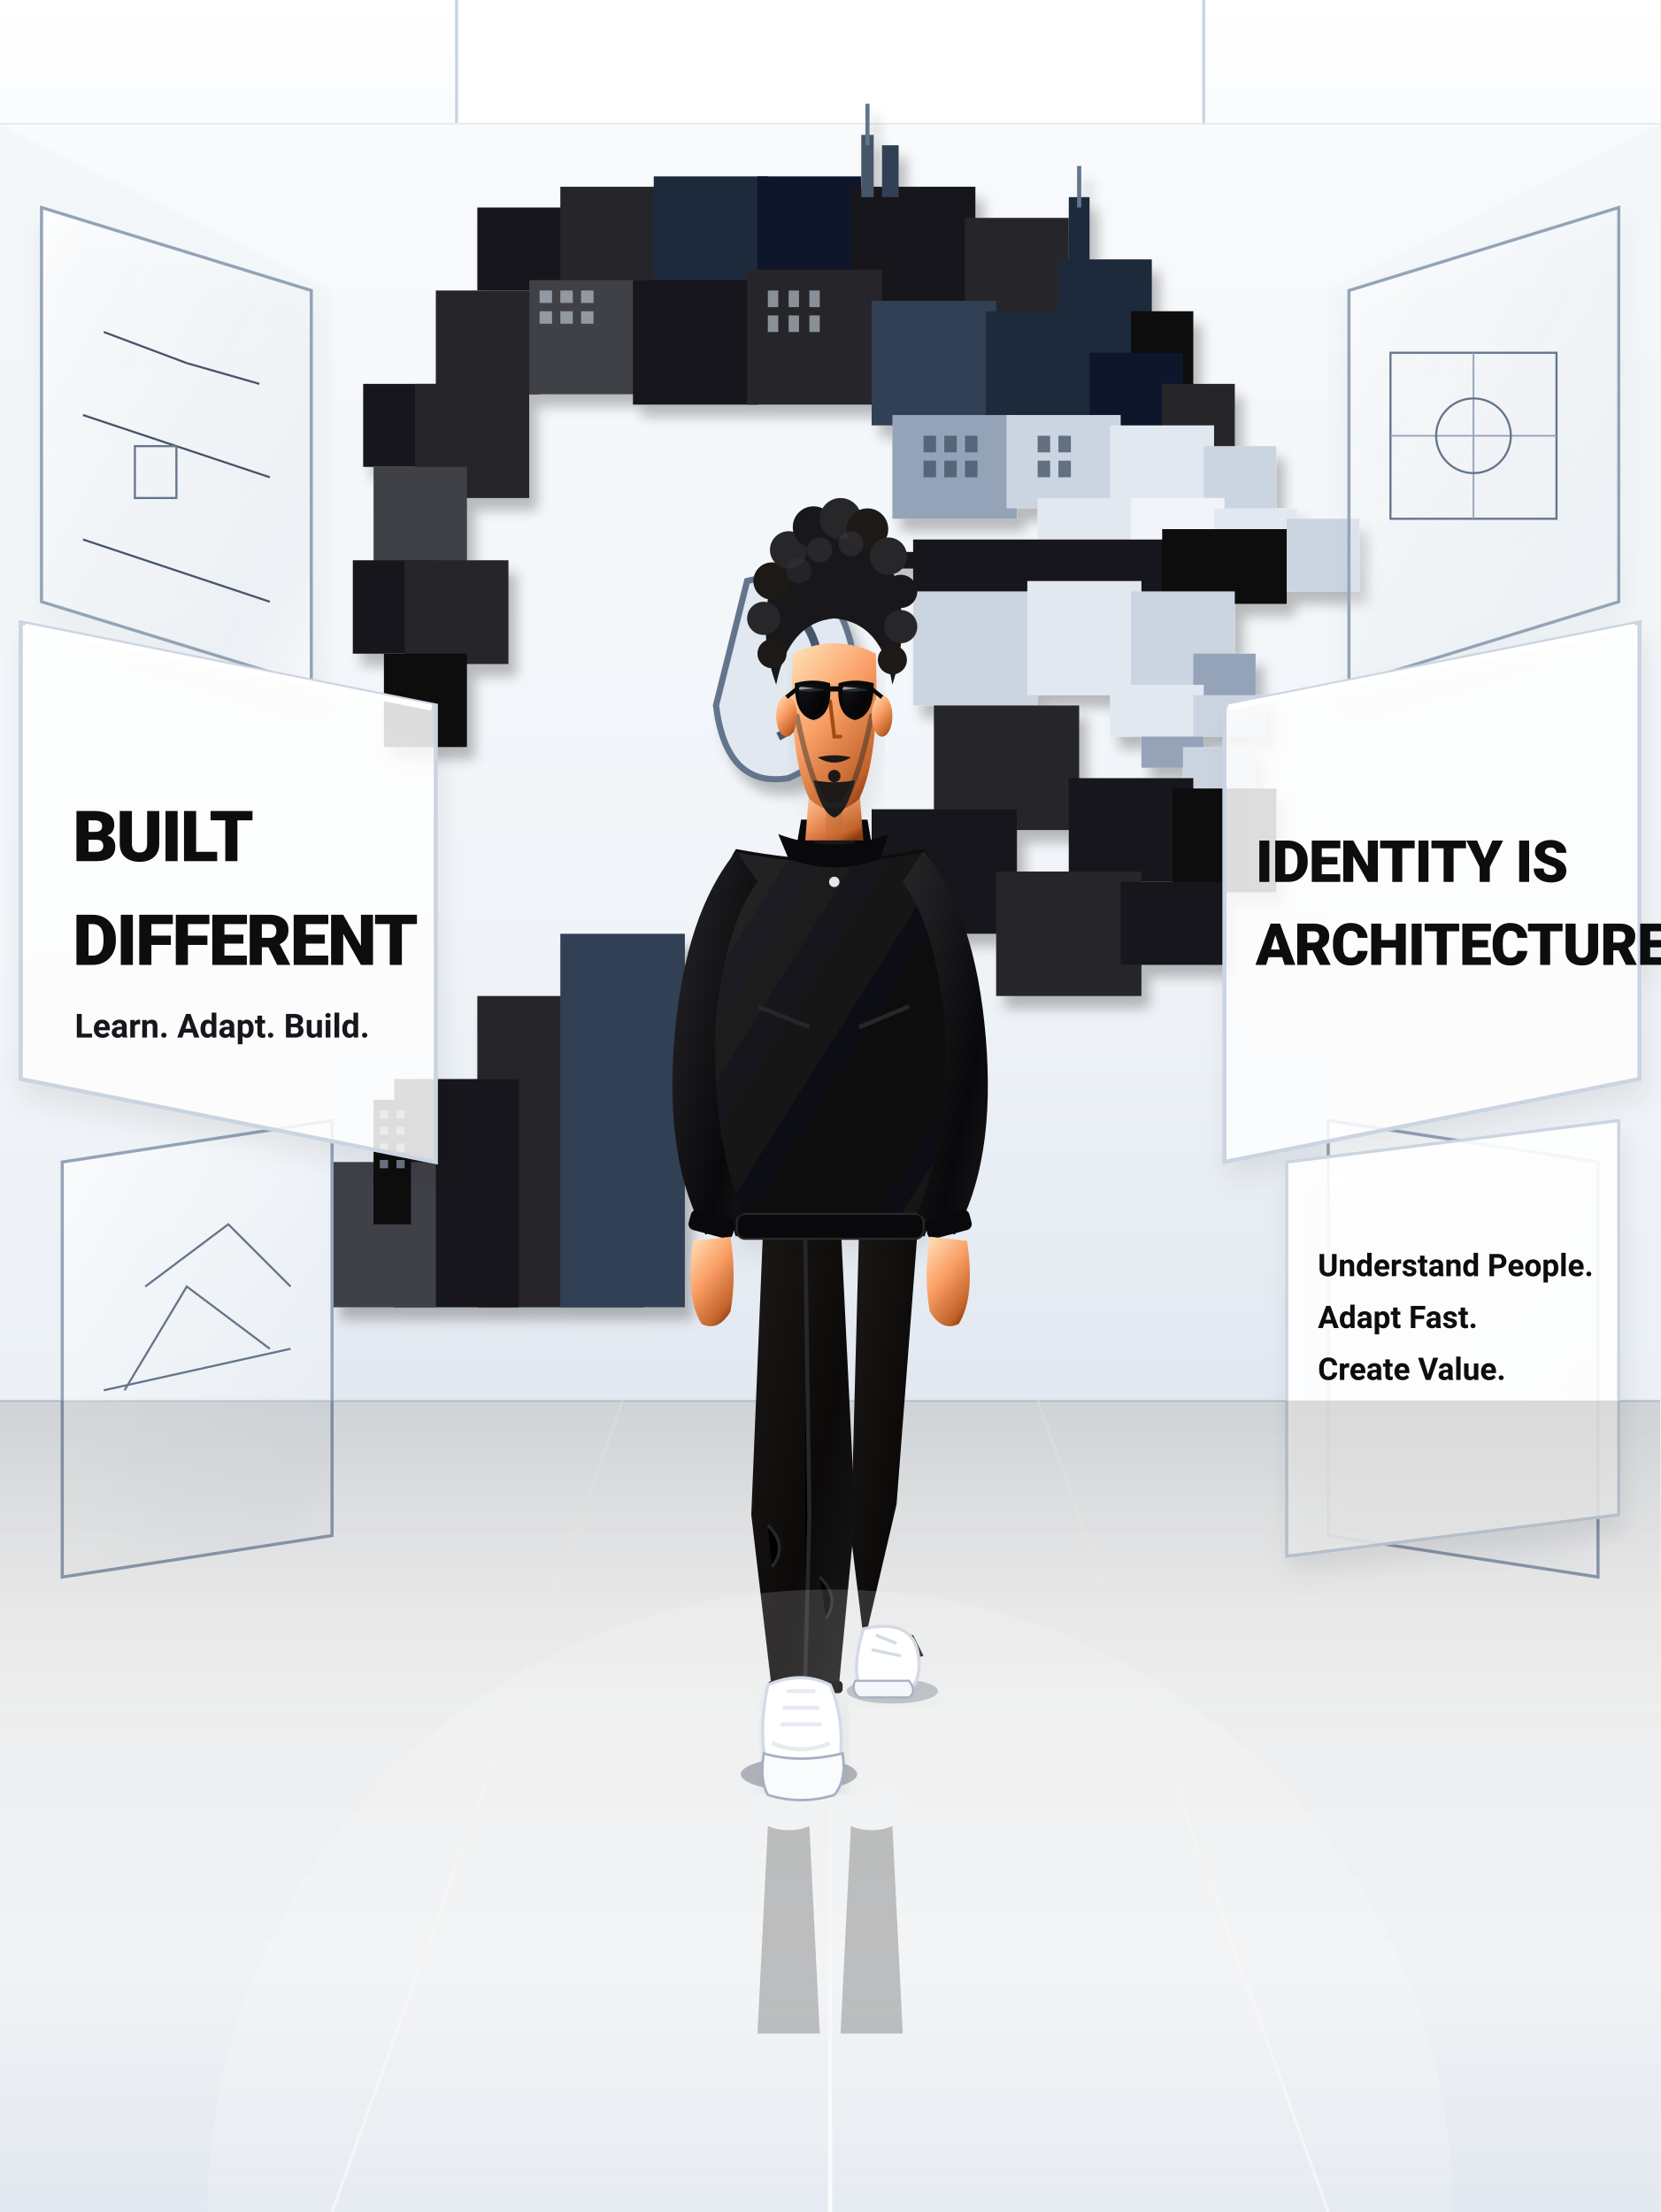
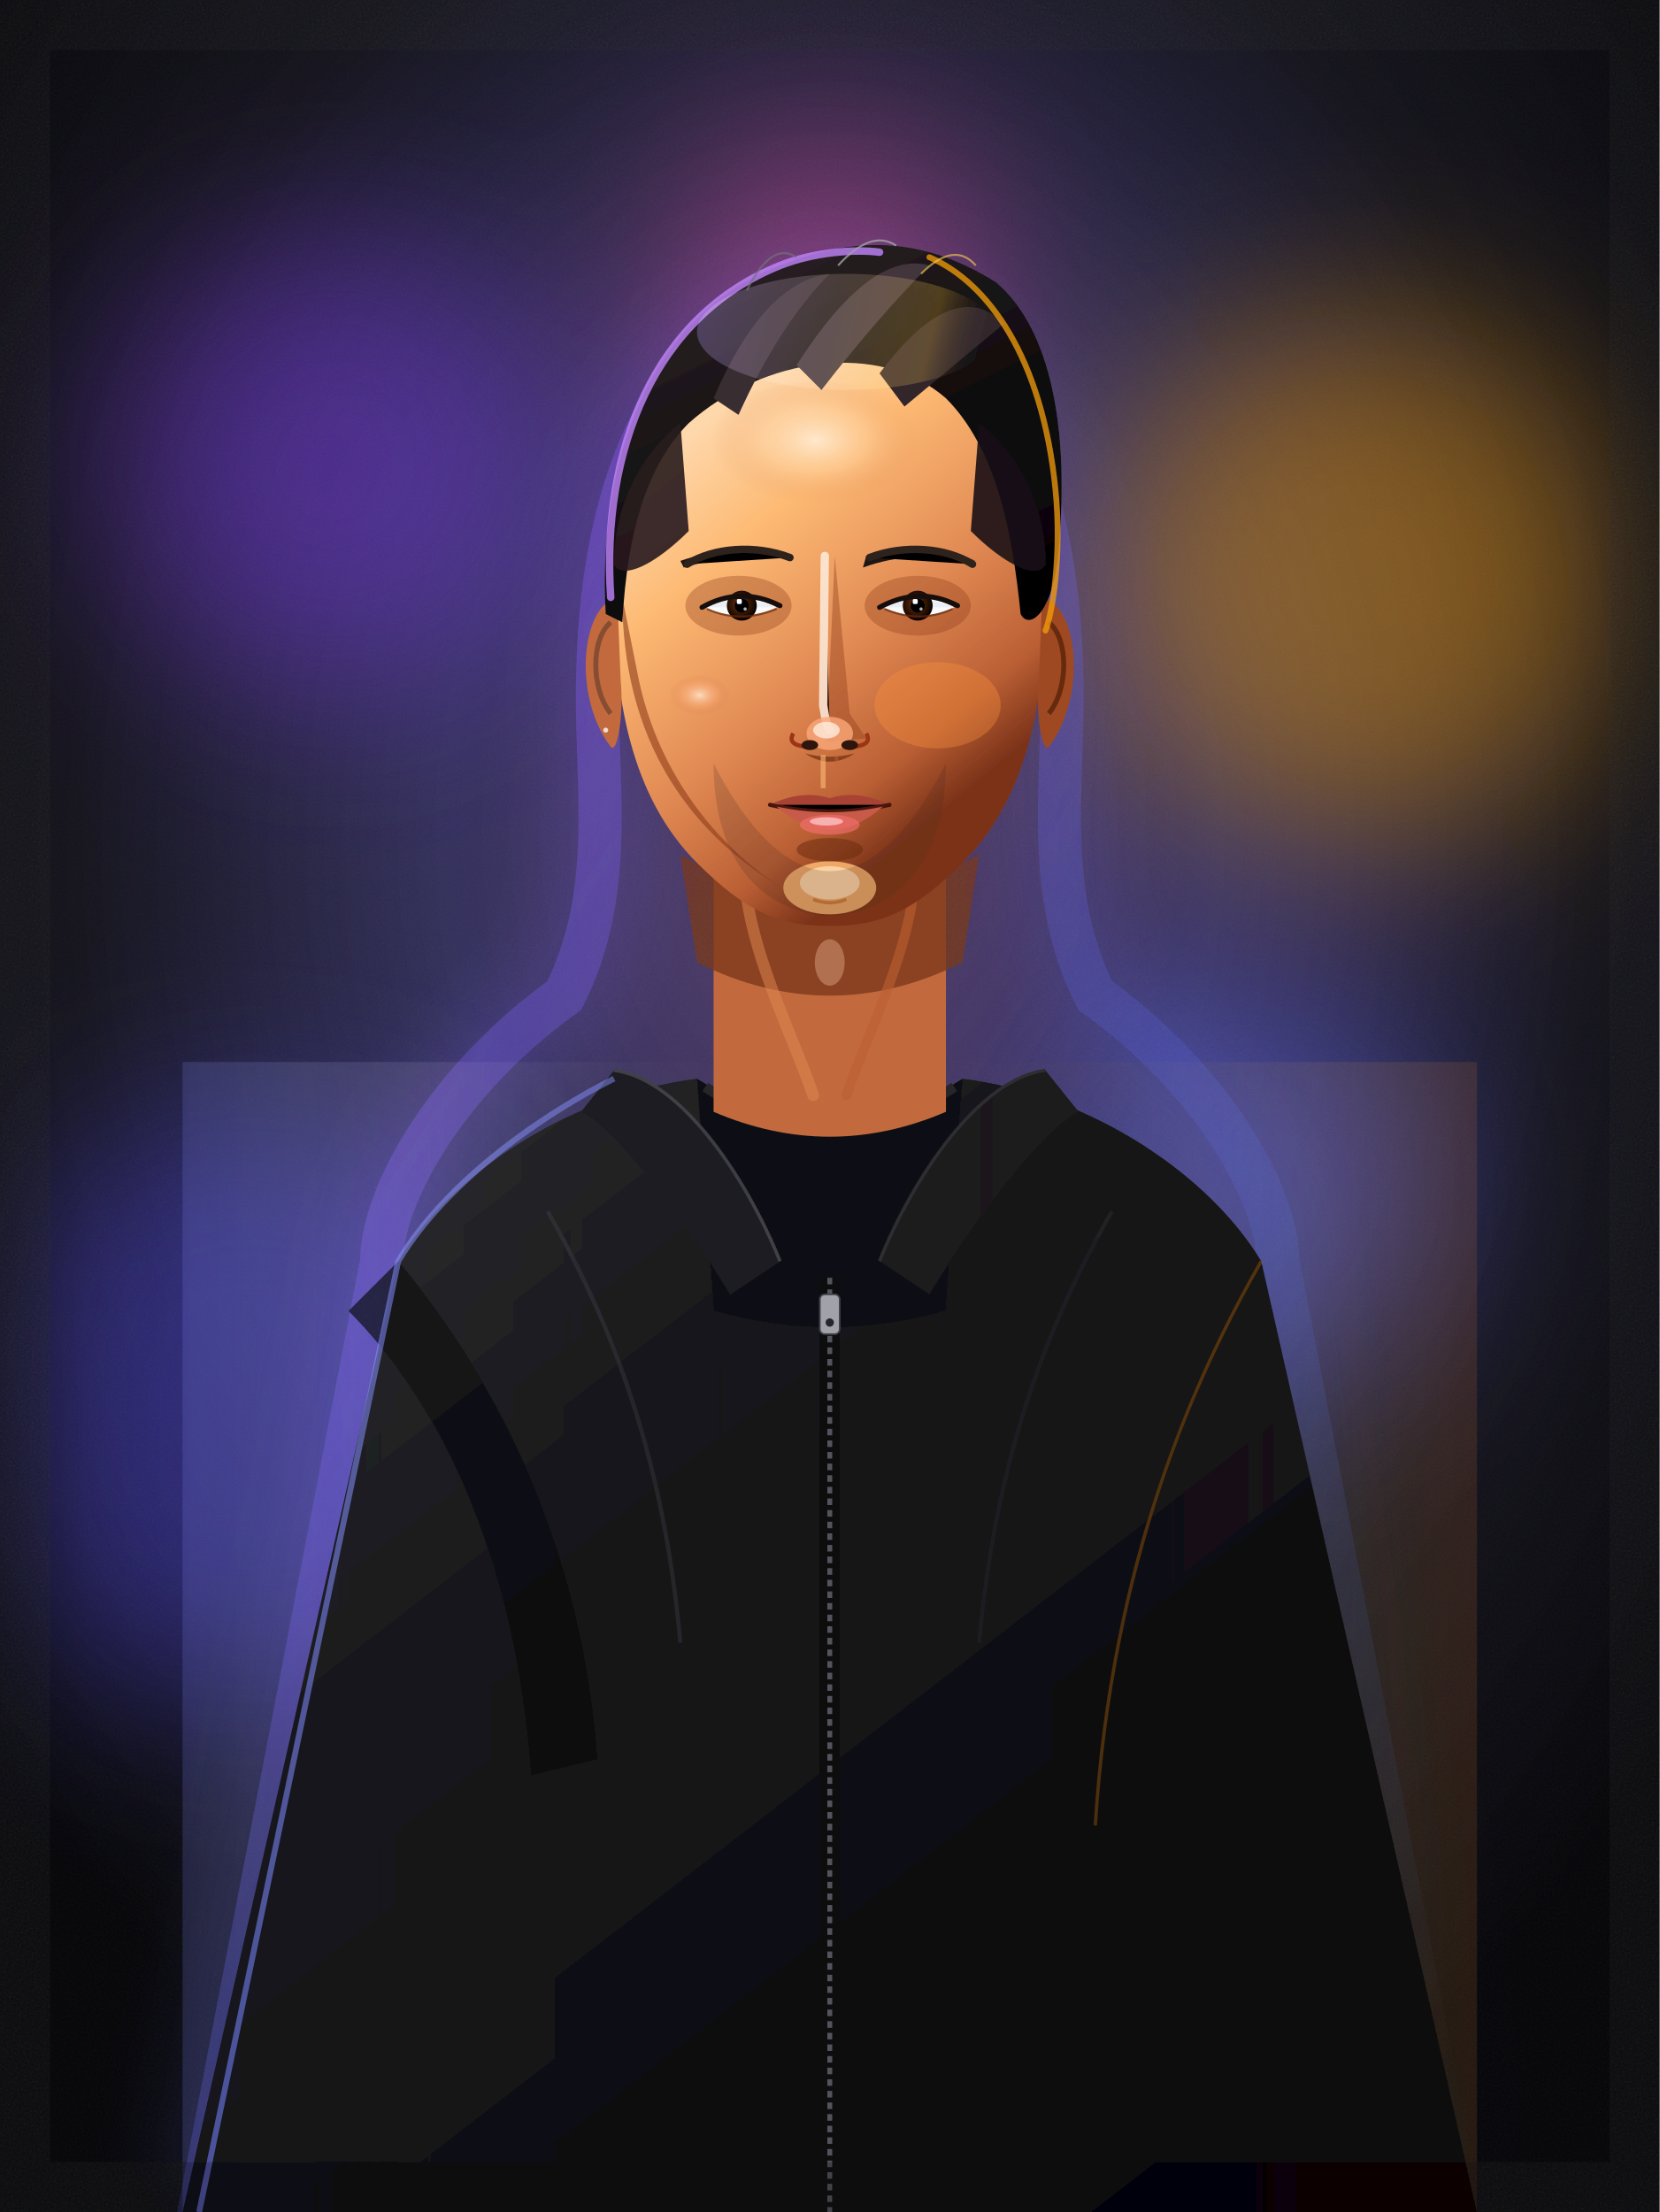
- <svg xmlns="http://www.w3.org/2000/svg" viewBox="0 0 800 1066" width="100%" height="100%">
+ <svg xmlns="http://www.w3.org/2000/svg" viewBox="0 0 1000 1333" width="100%" height="100%">
  <defs>
-     <linearGradient id="wallBg" x1="0%" y1="0%" x2="0%" y2="100%">
-       <stop offset="0%" stop-color="#f8fafc" />
-       <stop offset="60%" stop-color="#f1f5f9" />
-       <stop offset="100%" stop-color="#e2e8f0" />
+     <filter id="photographicGrain" x="0%" y="0%" width="100%" height="100%">
+       <feTurbulence type="fractalNoise" baseFrequency="0.8" numOctaves="3" result="noise" />
+       <feColorMatrix type="matrix" values="1 0 0 0 0  0 1 0 0 0  0 0 1 0 0  0 0 0 0.045 0" result="coloredNoise" />
+       <feComposite in="SourceGraphic" in2="coloredNoise" operator="over" />
+     </filter>
+     <filter id="softGlow" x="-20%" y="-20%" width="140%" height="140%">
+       <feGaussianBlur stdDeviation="25" result="blur" />
+       <feComposite in="SourceGraphic" in2="blur" operator="over" />
+     </filter>
+     <filter id="deepBlur" x="-30%" y="-30%" width="160%" height="160%">
+       <feGaussianBlur stdDeviation="55" />
+     </filter>
+     <radialGradient id="studioKeyAtmosphere" cx="50%" cy="38%" r="65%">
+       <stop offset="0%" stop-color="#3b1d54" stop-opacity="0.85" />
+       <stop offset="35%" stop-color="#1e1b4b" stop-opacity="0.9" />
+       <stop offset="70%" stop-color="#0f0e17" stop-opacity="0.98" />
+       <stop offset="100%" stop-color="#050508" stop-opacity="1" />
+     </radialGradient>
+     <linearGradient id="rimLightLeft" x1="0%" y1="0%" x2="100%" y2="100%">
+       <stop offset="0%" stop-color="#a855f7" stop-opacity="0.8" />
+       <stop offset="50%" stop-color="#6366f1" stop-opacity="0.4" />
+       <stop offset="100%" stop-color="#3b82f6" stop-opacity="0" />
    </linearGradient>
-     <linearGradient id="ceilingLight" x1="0%" y1="0%" x2="0%" y2="100%">
-       <stop offset="0%" stop-color="#ffffff" />
-       <stop offset="50%" stop-color="#f8fafc" />
-       <stop offset="100%" stop-color="#e2e8f0" />
+     <linearGradient id="warmKeyRight" x1="100%" y1="0%" x2="0%" y2="100%">
+       <stop offset="0%" stop-color="#f59e0b" stop-opacity="0.45" />
+       <stop offset="60%" stop-color="#d97706" stop-opacity="0.1" />
+       <stop offset="100%" stop-color="#b45309" stop-opacity="0" />
    </linearGradient>
-     <linearGradient id="glossyFloor" x1="0%" y1="0%" x2="0%" y2="100%">
-       <stop offset="0%" stop-color="#f1f5f9" />
-       <stop offset="25%" stop-color="#ffffff" />
-       <stop offset="70%" stop-color="#f8fafc" />
-       <stop offset="100%" stop-color="#e2e8f0" />
+     <linearGradient id="skinBase" x1="30%" y1="15%" x2="70%" y2="85%">
+       <stop offset="0%" stop-color="#fed7aa" />
+       <stop offset="25%" stop-color="#fdbA74" />
+       <stop offset="60%" stop-color="#e08852" />
+       <stop offset="85%" stop-color="#ba5f34" />
+       <stop offset="100%" stop-color="#7c3319" />
    </linearGradient>
-     <linearGradient id="reflectionFade" x1="0%" y1="0%" x2="0%" y2="100%">
-       <stop offset="0%" stop-color="#000000" stop-opacity="0.35" />
-       <stop offset="40%" stop-color="#000000" stop-opacity="0.15" />
+     <radialGradient id="foreheadHighlight" cx="48%" cy="32%" r="35%">
+       <stop offset="0%" stop-color="#ffedd5" stop-opacity="0.9" />
+       <stop offset="50%" stop-color="#fed7aa" stop-opacity="0.4" />
+       <stop offset="100%" stop-color="#e08852" stop-opacity="0" />
+     </radialGradient>
+     <radialGradient id="cheekHighlightLeft" cx="40%" cy="48%" r="22%">
+       <stop offset="0%" stop-color="#ffedd5" stop-opacity="0.8" />
+       <stop offset="60%" stop-color="#fba879" stop-opacity="0.3" />
+       <stop offset="100%" stop-color="#c26338" stop-opacity="0" />
+     </radialGradient>
+     <radialGradient id="noseBridgeLight" cx="49%" cy="45%" r="18%">
+       <stop offset="0%" stop-color="#fff7ed" stop-opacity="0.95" />
+       <stop offset="40%" stop-color="#fed7aa" stop-opacity="0.5" />
+       <stop offset="100%" stop-color="#ea580c" stop-opacity="0" />
+     </radialGradient>
+     <linearGradient id="jacketMain" x1="15%" y1="10%" x2="85%" y2="90%">
+       <stop offset="0%" stop-color="#262629" />
+       <stop offset="25%" stop-color="#18181b" />
+       <stop offset="70%" stop-color="#0f0f11" />
+       <stop offset="100%" stop-color="#080809" />
+     </linearGradient>
+     <linearGradient id="jacketSheen" x1="0%" y1="0%" x2="100%" y2="0%">
+       <stop offset="0%" stop-color="#818cf8" stop-opacity="0.25" />
+       <stop offset="20%" stop-color="#ffffff" stop-opacity="0.12" />
+       <stop offset="50%" stop-color="#000000" stop-opacity="0" />
+       <stop offset="85%" stop-color="#fbbf24" stop-opacity="0.1" />
+       <stop offset="100%" stop-color="#d97706" stop-opacity="0.2" />
+     </linearGradient>
+     <linearGradient id="hairDark" x1="20%" y1="0%" x2="80%" y2="100%">
+       <stop offset="0%" stop-color="#2e2528" />
+       <stop offset="35%" stop-color="#191416" />
+       <stop offset="70%" stop-color="#0b090a" />
+       <stop offset="100%" stop-color="#050405" />
+     </linearGradient>
+     <linearGradient id="hairHighlight" x1="0%" y1="30%" x2="100%" y2="40%">
+       <stop offset="0%" stop-color="#a78bfa" stop-opacity="0.5" />
+       <stop offset="45%" stop-color="#d4b499" stop-opacity="0.35" />
+       <stop offset="80%" stop-color="#fbbf24" stop-opacity="0.4" />
      <stop offset="100%" stop-color="#000000" stop-opacity="0" />
    </linearGradient>
-     <linearGradient id="glassSheen" x1="0%" y1="0%" x2="100%" y2="100%">
-       <stop offset="0%" stop-color="#ffffff" stop-opacity="0.75" />
-       <stop offset="40%" stop-color="#f8fafc" stop-opacity="0.35" />
-       <stop offset="80%" stop-color="#e2e8f0" stop-opacity="0.25" />
-       <stop offset="100%" stop-color="#ffffff" stop-opacity="0.6" />
-     </linearGradient>
-     <linearGradient id="bomberJacket" x1="0%" y1="0%" x2="100%" y2="100%">
-       <stop offset="0%" stop-color="#27272a" />
-       <stop offset="35%" stop-color="#18181b" />
-       <stop offset="70%" stop-color="#09090b" />
-       <stop offset="100%" stop-color="#18181b" />
-     </linearGradient>
-     <linearGradient id="zipperGleam" x1="0%" y1="0%" x2="0%" y2="100%">
-       <stop offset="0%" stop-color="#e2e8f0" />
-       <stop offset="50%" stop-color="#94a3b8" />
-       <stop offset="100%" stop-color="#64748b" />
-     </linearGradient>
-     <linearGradient id="trousersGrad" x1="0%" y1="0%" x2="100%" y2="100%">
-       <stop offset="0%" stop-color="#1c1917" />
-       <stop offset="60%" stop-color="#0c0a09" />
-       <stop offset="100%" stop-color="#18181b" />
-     </linearGradient>
-     <linearGradient id="skinShade" x1="20%" y1="0%" x2="80%" y2="100%">
-       <stop offset="0%" stop-color="#fed7aa" />
-       <stop offset="40%" stop-color="#fba068" />
-       <stop offset="85%" stop-color="#c2632b" />
-       <stop offset="100%" stop-color="#8c3a10" />
-     </linearGradient>
-     <linearGradient id="glassesTint" x1="0%" y1="0%" x2="100%" y2="100%">
-       <stop offset="0%" stop-color="#18181b" />
-       <stop offset="50%" stop-color="#09090b" />
-       <stop offset="100%" stop-color="#000000" />
-     </linearGradient>
-     <linearGradient id="glassStreak" x1="0%" y1="0%" x2="100%" y2="100%">
-       <stop offset="0%" stop-color="#ffffff" stop-opacity="0.6" />
-       <stop offset="30%" stop-color="#ffffff" stop-opacity="0.1" />
-       <stop offset="70%" stop-color="#38bdf8" stop-opacity="0.2" />
-       <stop offset="100%" stop-color="#ffffff" stop-opacity="0" />
-     </linearGradient>
-     <filter id="subtleShadow" x="-10%" y="-10%" width="120%" height="120%">
-       <feDropShadow dx="2" dy="8" stdDeviation="6" flood-color="#0f172a" flood-opacity="0.08" />
-     </filter>
-     <filter id="blockShadow" x="-20%" y="-20%" width="140%" height="140%">
-       <feDropShadow dx="4" dy="6" stdDeviation="3" flood-color="#000000" flood-opacity="0.25" />
-     </filter>
+     <radialGradient id="irisGrad" cx="45%" cy="45%" r="50%">
+       <stop offset="0%" stop-color="#6b3a1a" />
+       <stop offset="45%" stop-color="#451e08" />
+       <stop offset="85%" stop-color="#230d03" />
+       <stop offset="100%" stop-color="#0f0501" />
+     </radialGradient>
  </defs>
-   <rect x="0" y="0" width="800" height="180" fill="url(#ceilingLight)" />
-   <rect x="220" y="0" width="360" height="60" fill="#ffffff" />
-   <line x1="220" y1="0" x2="220" y2="60" stroke="#cbd5e1" stroke-width="1.5" />
-   <line x1="580" y1="0" x2="580" y2="60" stroke="#cbd5e1" stroke-width="1.5" />
-   <line x1="0" y1="60" x2="800" y2="60" stroke="#e2e8f0" stroke-width="1.5" />
-   <polygon points="0,60 800,60 800,680 0,680" fill="url(#wallBg)" />
-   <polygon points="0,60 160,140 160,680 0,680" fill="#f1f5f9" opacity="0.6" />
-   <polygon points="800,60 640,140 640,680 800,680" fill="#f1f5f9" opacity="0.6" />
-   <rect x="0" y="675" width="800" height="391" fill="url(#glossyFloor)" />
-   <line x1="0" y1="675" x2="800" y2="675" stroke="#cbd5e1" stroke-width="1" />
-   <line x1="400" y1="675" x2="400" y2="1066" stroke="#ffffff" stroke-width="2" opacity="0.8" />
-   <line x1="300" y1="675" x2="160" y2="1066" stroke="#ffffff" stroke-width="1.5" opacity="0.5" />
-   <line x1="500" y1="675" x2="640" y2="1066" stroke="#ffffff" stroke-width="1.5" opacity="0.5" />
-   <g id="architectural-head" filter="url(#blockShadow)">
-     <rect x="230" y="480" width="80" height="150" fill="#27272a" />
-     <rect x="190" y="520" width="60" height="110" fill="#18181b" />
-     <rect x="160" y="560" width="50" height="70" fill="#3f3f46" />
-     <rect x="270" y="450" width="60" height="180" fill="#334155" />
-     <rect x="180" y="530" width="18" height="60" fill="#09090b" />
-     <g fill="#94a3b8" opacity="0.7">
-       <rect x="183" y="535" width="4" height="4" />
-       <rect x="191" y="535" width="4" height="4" />
-       <rect x="183" y="543" width="4" height="4" />
-       <rect x="191" y="543" width="4" height="4" />
-       <rect x="183" y="551" width="4" height="4" />
-       <rect x="191" y="551" width="4" height="4" />
-       <rect x="183" y="559" width="4" height="4" />
-       <rect x="191" y="559" width="4" height="4" />
-     </g>
-     <rect x="230" y="100" width="45" height="40" fill="#18181b" />
-     <rect x="270" y="90" width="50" height="50" fill="#27272a" />
-     <rect x="315" y="85" width="55" height="55" fill="#1e293b" />
-     <rect x="365" y="85" width="50" height="50" fill="#0f172a" />
-     <rect x="410" y="90" width="60" height="60" fill="#18181b" />
-     <rect x="465" y="105" width="50" height="50" fill="#27272a" />
-     <rect x="510" y="125" width="45" height="50" fill="#1e293b" />
-     <rect x="545" y="150" width="30" height="40" fill="#09090b" />
-     <rect x="415" y="65" width="6" height="30" fill="#475569" />
-     <rect x="425" y="70" width="8" height="25" fill="#334155" />
-     <rect x="515" y="95" width="10" height="35" fill="#1e293b" />
-     <line x1="418" y1="50" x2="418" y2="70" stroke="#64748b" stroke-width="2" />
-     <line x1="520" y1="80" x2="520" y2="100" stroke="#64748b" stroke-width="2" />
-     <rect x="210" y="140" width="50" height="50" fill="#27272a" />
-     <rect x="255" y="135" width="55" height="55" fill="#3f3f46" />
-     <rect x="305" y="135" width="60" height="60" fill="#18181b" />
-     <rect x="360" y="130" width="65" height="65" fill="#27272a" />
-     <rect x="420" y="145" width="60" height="60" fill="#334155" />
-     <rect x="475" y="150" width="55" height="55" fill="#1e293b" />
-     <rect x="525" y="170" width="45" height="55" fill="#0f172a" />
-     <rect x="560" y="185" width="35" height="50" fill="#27272a" />
-     <rect x="175" y="185" width="40" height="40" fill="#18181b" />
-     <rect x="200" y="185" width="55" height="55" fill="#27272a" />
-     <rect x="180" y="225" width="45" height="50" fill="#3f3f46" />
-     <rect x="170" y="270" width="40" height="45" fill="#18181b" />
-     <rect x="195" y="270" width="50" height="50" fill="#27272a" />
-     <rect x="185" y="315" width="40" height="45" fill="#09090b" />
-     <g fill="#cbd5e1" opacity="0.6">
-       <rect x="260" y="140" width="6" height="6" />
-       <rect x="270" y="140" width="6" height="6" />
-       <rect x="280" y="140" width="6" height="6" />
-       <rect x="260" y="150" width="6" height="6" />
-       <rect x="270" y="150" width="6" height="6" />
-       <rect x="280" y="150" width="6" height="6" />
-       <rect x="370" y="140" width="5" height="8" />
-       <rect x="380" y="140" width="5" height="8" />
-       <rect x="390" y="140" width="5" height="8" />
-       <rect x="370" y="152" width="5" height="8" />
-       <rect x="380" y="152" width="5" height="8" />
-       <rect x="390" y="152" width="5" height="8" />
-     </g>
-     <rect x="430" y="200" width="60" height="50" fill="#94a3b8" />
-     <rect x="485" y="200" width="55" height="45" fill="#cbd5e1" />
-     <rect x="535" y="205" width="50" height="40" fill="#e2e8f0" />
-     <rect x="580" y="215" width="35" height="35" fill="#cbd5e1" />
-     <rect x="500" y="240" width="50" height="50" fill="#e2e8f0" />
-     <rect x="545" y="240" width="45" height="45" fill="#f1f5f9" />
-     <rect x="585" y="245" width="40" height="40" fill="#e2e8f0" />
-     <rect x="620" y="250" width="35" height="35" fill="#cbd5e1" />
-     <rect x="440" y="260" width="130" height="28" fill="#18181b" />
-     <rect x="560" y="255" width="60" height="36" fill="#09090b" />
-     <line x1="390" y1="270" x2="450" y2="270" stroke="#18181b" stroke-width="8" />
-     <rect x="440" y="285" width="60" height="55" fill="#cbd5e1" />
-     <rect x="495" y="280" width="55" height="55" fill="#e2e8f0" />
-     <rect x="545" y="285" width="50" height="50" fill="#cbd5e1" />
-     <rect x="575" y="315" width="30" height="25" fill="#94a3b8" />
-     <path d="M 360 280 Q 400 270 410 310 Q 415 360 380 375 Q 350 380 345 340 Z" fill="#e2e8f0" stroke="#64748b" stroke-width="3" />
-     <path d="M 370 295 Q 390 290 395 320 Q 395 345 375 355" fill="none" stroke="#475569" stroke-width="4" />
-     <rect x="535" y="330" width="45" height="25" fill="#e2e8f0" />
-     <rect x="575" y="335" width="35" height="20" fill="#cbd5e1" />
-     <rect x="550" y="355" width="30" height="15" fill="#94a3b8" />
-     <rect x="570" y="360" width="35" height="20" fill="#cbd5e1" />
-     <rect x="450" y="340" width="70" height="60" fill="#27272a" />
-     <rect x="515" y="375" width="60" height="50" fill="#18181b" />
-     <rect x="565" y="380" width="50" height="50" fill="#09090b" />
-     <rect x="420" y="390" width="70" height="60" fill="#18181b" />
-     <rect x="480" y="420" width="70" height="60" fill="#27272a" />
-     <rect x="540" y="425" width="50" height="40" fill="#18181b" />
-     <g fill="#475569" opacity="0.8">
-       <rect x="445" y="210" width="6" height="8" />
-       <rect x="455" y="210" width="6" height="8" />
-       <rect x="465" y="210" width="6" height="8" />
-       <rect x="445" y="222" width="6" height="8" />
-       <rect x="455" y="222" width="6" height="8" />
-       <rect x="465" y="222" width="6" height="8" />
-       <rect x="500" y="210" width="6" height="8" />
-       <rect x="510" y="210" width="6" height="8" />
-       <rect x="500" y="222" width="6" height="8" />
-       <rect x="510" y="222" width="6" height="8" />
-     </g>
+   <rect width="1000" height="1333" fill="url(#studioKeyAtmosphere)" />
+   <g filter="url(#deepBlur)" opacity="0.45">
+     <circle cx="200" cy="280" r="140" fill="#7c3aed" />
+     <circle cx="820" cy="350" r="160" fill="#f59e0b" />
+     <circle cx="750" cy="720" r="120" fill="#6366f1" />
+     <circle cx="150" cy="850" r="180" fill="#4f46e5" />
+     <circle cx="500" cy="180" r="100" fill="#ec4899" />
  </g>
-   <g filter="url(#subtleShadow)">
-     <polygon points="20,100 150,140 150,330 20,290" fill="url(#glassSheen)" stroke="#94a3b8" stroke-width="1.5" />
-     <line x1="40" y1="200" x2="130" y2="230" stroke="#475569" stroke-width="1" />
-     <line x1="40" y1="260" x2="130" y2="290" stroke="#475569" stroke-width="1" />
-     <line x1="50" y1="160" x2="90" y2="175" stroke="#475569" stroke-width="1" />
-     <line x1="90" y1="175" x2="125" y2="185" stroke="#475569" stroke-width="1" />
-     <rect x="65" y="215" width="20" height="25" fill="none" stroke="#64748b" stroke-width="1" />
+   <g filter="url(#photographicGrain)">
+     <path d="M 230 760 C 230 720, 270 650, 340 600 C 370 540, 360 480, 360 420 C 360 250, 430 180, 500 180 C 570 180, 640 250, 640 420 C 640 480, 630 540, 660 600 C 730 650, 770 720, 770 760 L 880 1333 L 120 1333 Z" fill="none" stroke="url(#rimLightLeft)" stroke-width="26" filter="url(#softGlow)" opacity="0.65" />
+     <path d="M 240 760               C 270 710, 340 660, 420 650               L 470 760               L 500 770               L 530 760               L 580 650               C 660 660, 730 710, 760 760               L 890 1333               L 110 1333 Z" fill="url(#jacketMain)" />
+     <path d="M 420 650 Q 500 700 580 650 L 570 790 Q 500 810 430 790 Z" fill="#111113" />
+     <path d="M 425 655 Q 500 705 575 655" stroke="#27272a" stroke-width="6" fill="none" />
+     <path d="M 370 645 C 410 650, 450 710, 470 760 L 440 780 C 410 730, 370 680, 350 670 Z" fill="#1f1f23" />
+     <path d="M 370 645 C 410 650, 450 710, 470 760" stroke="#3f3f46" stroke-width="2" fill="none" />
+     <path d="M 630 645 C 590 650, 550 710, 530 760 L 560 780 C 590 730, 630 680, 650 670 Z" fill="#1a1a1c" />
+     <path d="M 630 645 C 590 650, 550 710, 530 760" stroke="#2e2e33" stroke-width="2" fill="none" />
+     <line x1="500" y1="770" x2="500" y2="1333" stroke="#09090b" stroke-width="12" />
+     <line x1="500" y1="770" x2="500" y2="1333" stroke="#52525b" stroke-width="3" stroke-dasharray="4,3" />
+     <rect x="494" y="780" width="12" height="24" rx="3" fill="#a1a1aa" stroke="#3f3f46" stroke-width="1" />
+     <circle cx="500" cy="797" r="2.5" fill="#27272a" />
+     <path d="M 240 760 C 290 820, 350 920, 360 1060 L 320 1070 C 310 930, 260 840, 210 790 Z" fill="#0b0b0d" opacity="0.7" />
+     <path d="M 330 730 C 370 800, 400 880, 410 990" stroke="#3f3f46" stroke-width="2.5" opacity="0.4" fill="none" />
+     <path d="M 670 730 C 630 800, 600 880, 590 990" stroke="#27272a" stroke-width="2.5" opacity="0.6" fill="none" />
+     <path d="M 760 760 C 720 830, 670 940, 660 1100" stroke="#d97706" stroke-width="2" opacity="0.3" fill="none" />
+     <path d="M 120 1333 L 240 760 C 270 710, 330 670, 370 650" stroke="#818cf8" stroke-width="3.5" opacity="0.5" fill="none" />
+     <rect x="110" y="640" width="780" height="693" fill="url(#jacketSheen)" style="mix-blend-mode: overlay;" opacity="0.75" />
+     <path d="M 430 520 L 430 670 Q 500 700 570 670 L 570 520 Z" fill="#c26a3c" />
+     <path d="M 410 515 Q 500 565 590 515 L 580 580 Q 500 620 420 580 Z" fill="#783418" opacity="0.75" />
+     <path d="M 450 540 C 455 580, 480 630, 490 660" stroke="#e08852" stroke-width="7" stroke-linecap="round" opacity="0.5" fill="none" />
+     <path d="M 550 540 C 545 580, 520 630, 510 660" stroke="#ba5f34" stroke-width="6" stroke-linecap="round" opacity="0.6" fill="none" />
+     <ellipse cx="500" cy="580" rx="9" ry="14" fill="#dfa887" opacity="0.45" />
+     <path d="M 370 360               C 365 240, 420 180, 500 180               C 580 180, 635 240, 630 360               C 630 420, 620 480, 580 520               C 550 550, 530 558, 500 558               C 470 558, 450 550, 420 520               C 380 480, 370 420, 370 360 Z" fill="url(#skinBase)" />
+     <path d="M 375 360 C 375 440, 410 510, 500 550 C 450 530, 400 480, 385 410 Z" fill="#8f3c1b" opacity="0.6" />
+     <ellipse cx="500" cy="535" rx="28" ry="16" fill="#fdbA74" opacity="0.85" />
+     <ellipse cx="500" cy="532" rx="18" ry="10" fill="#fed7aa" opacity="0.9" />
+     <path d="M 490 542 Q 500 546 510 542" stroke="#b45309" stroke-width="2" fill="none" opacity="0.5" />
+     <ellipse cx="495" cy="285" rx="90" ry="55" fill="url(#foreheadHighlight)" />
+     <ellipse cx="430" cy="420" rx="42" ry="28" fill="url(#cheekHighlightLeft)" />
+     <ellipse cx="565" cy="425" rx="38" ry="26" fill="#fb923c" opacity="0.35" />
+     <path d="M 372 360 C 350 365, 345 420, 368 450 C 372 455, 376 430, 374 410 Z" fill="#c26a3c" />
+     <path d="M 368 375 C 356 385, 356 415, 368 430" stroke="#874d32" stroke-width="3" fill="none" />
+     <circle cx="365" cy="440" r="1.5" fill="#f8fafc" opacity="0.8" />
+     <path d="M 628 360 C 650 365, 655 420, 632 450 C 628 455, 624 430, 626 410 Z" fill="#9e4a23" />
+     <path d="M 632 375 C 644 385, 644 415, 632 430" stroke="#682a0e" stroke-width="3" fill="none" />
+     <path d="M 410 338 Q 445 326 478 335 Q 450 331 412 342 Z" fill="#1c1412" />
+     <path d="M 414 340 C 430 330, 455 328, 476 336" stroke="#2e201c" stroke-width="4.5" stroke-linecap="round" />
+     <path d="M 522 335 Q 555 326 588 338 Q 550 331 520 342 Z" fill="#1c1412" />
+     <path d="M 524 336 C 545 328, 570 330, 586 340" stroke="#2e201c" stroke-width="4.5" stroke-linecap="round" />
+     <ellipse cx="445" cy="365" rx="32" ry="18" fill="#8f3c1b" opacity="0.35" />
+     <path d="M 425 366 Q 446 354 468 366 Q 446 376 425 366 Z" fill="#f8fafc" />
+     <path d="M 425 366 Q 446 357 468 366" fill="#e2e8f0" opacity="0.6" />
+     <circle cx="447" cy="365" r="9" fill="url(#irisGrad)" />
+     <circle cx="447" cy="365" r="4.2" fill="#000000" />
+     <rect x="444" y="361" width="3" height="3" rx="0.8" fill="#ffffff" />
+     <circle cx="449" cy="367" r="1" fill="#ffffff" opacity="0.7" />
+     <path d="M 423 366 Q 446 353 470 365" stroke="#120c0a" stroke-width="3" fill="none" stroke-linecap="round" />
+     <path d="M 426 367 Q 446 376 468 367" stroke="#682a0e" stroke-width="1.2" fill="none" opacity="0.7" />
+     <ellipse cx="553" cy="365" rx="32" ry="18" fill="#8f3c1b" opacity="0.35" />
+     <path d="M 532 366 Q 554 354 575 366 Q 554 376 532 366 Z" fill="#f8fafc" />
+     <path d="M 532 366 Q 554 357 575 366" fill="#e2e8f0" opacity="0.6" />
+     <circle cx="553" cy="365" r="9" fill="url(#irisGrad)" />
+     <circle cx="553" cy="365" r="4.2" fill="#000000" />
+     <rect x="550" y="361" width="3" height="3" rx="0.8" fill="#ffffff" />
+     <circle cx="555" cy="367" r="1" fill="#ffffff" opacity="0.7" />
+     <path d="M 530 366 Q 554 353 577 365" stroke="#120c0a" stroke-width="3" fill="none" stroke-linecap="round" />
+     <path d="M 533 367 Q 554 376 574 367" stroke="#682a0e" stroke-width="1.2" fill="none" opacity="0.7" />
+     <path d="M 503 335 L 512 430 L 522 445 L 498 447 Z" fill="#8f3c1b" opacity="0.4" />
+     <path d="M 497 335 L 496 425 Q 498 438 500 440" stroke="#fff7ed" stroke-width="5" stroke-linecap="round" opacity="0.75" />
+     <ellipse cx="500" cy="442" rx="14" ry="10" fill="#fba879" opacity="0.8" />
+     <ellipse cx="498" cy="440" rx="8" ry="5" fill="#fff7ed" opacity="0.7" />
+     <path d="M 478 442 Q 474 449 486 450" stroke="#9a3412" stroke-width="2.5" fill="none" />
+     <ellipse cx="488" cy="449" rx="5" ry="3" fill="#2d130a" />
+     <path d="M 522 442 Q 526 449 514 450" stroke="#9a3412" stroke-width="2.5" fill="none" />
+     <ellipse cx="512" cy="449" rx="5" ry="3" fill="#2d130a" />
+     <path d="M 485 454 Q 500 458 515 454 Q 500 464 485 454 Z" fill="#682a0e" opacity="0.65" />
+     <path d="M 496 455 L 496 475" stroke="#fdbA74" stroke-width="3" opacity="0.6" />
+     <path d="M 504 455 L 504 475" stroke="#c26a3c" stroke-width="2" opacity="0.4" />
+     <path d="M 466 484 Q 484 476 500 481 Q 516 476 534 484 Q 500 491 466 484 Z" fill="#a84334" />
+     <path d="M 464 485 Q 500 493 536 485" stroke="#4a1510" stroke-width="2.5" stroke-linecap="round" />
+     <path d="M 468 486 Q 500 493 532 486 Q 500 514 468 486 Z" fill="#c75a48" />
+     <ellipse cx="500" cy="497" rx="18" ry="6" fill="#f87171" opacity="0.6" />
+     <ellipse cx="498" cy="495" rx="10" ry="2.5" fill="#fecaca" opacity="0.75" />
+     <ellipse cx="500" cy="512" rx="20" ry="7" fill="#682a0e" opacity="0.5" />
+     <path d="M 430 460 C 430 520, 460 550, 500 552 C 540 550, 570 520, 570 460 C 555 490, 530 525, 500 525 C 470 525, 445 490, 430 460 Z" fill="#3b2019" opacity="0.18" />
+     <path d="M 365 370               C 360 280, 390 190, 470 160               C 520 140, 560 145, 600 170               C 630 195, 645 250, 638 330               C 635 370, 620 380, 615 370               C 610 320, 600 270, 570 240               C 530 205, 460 215, 415 255               C 390 280, 378 320, 375 375 Z" fill="url(#hairDark)" />
+     <path d="M 370 340 C 370 300, 390 270, 410 255 L 415 320 C 395 340, 375 350, 370 340 Z" fill="#271b1e" opacity="0.9" />
+     <path d="M 630 340 C 630 300, 610 270, 590 255 L 585 320 C 605 340, 625 350, 630 340 Z" fill="#1b1214" opacity="0.9" />
+     <path d="M 430 240 Q 460 170 500 165 Q 470 195 445 250 Z" fill="#382d32" />
+     <path d="M 480 220 Q 525 150 560 160 Q 530 190 495 235 Z" fill="#42353b" />
+     <path d="M 530 225 Q 575 165 605 195 Q 575 220 545 245 Z" fill="#32272c" />
+     <path d="M 368 360 C 362 270, 395 190, 470 160 C 490 152, 515 150, 530 152" stroke="#c084fc" stroke-width="4.5" stroke-linecap="round" fill="none" opacity="0.8" />
+     <path d="M 560 155 C 595 170, 628 215, 636 295 C 640 335, 634 370, 630 380" stroke="#f59e0b" stroke-width="3.5" stroke-linecap="round" fill="none" opacity="0.75" />
+     <ellipse cx="510" cy="200" rx="90" ry="35" fill="url(#hairHighlight)" style="mix-blend-mode: screen;" opacity="0.6" />
+     <path d="M 450 175 Q 465 145 480 155" stroke="#71717a" stroke-width="1.2" fill="none" opacity="0.7" />
+     <path d="M 505 160 Q 525 138 540 148" stroke="#a1a1aa" stroke-width="1.2" fill="none" opacity="0.8" />
+     <path d="M 555 165 Q 575 145 588 160" stroke="#fcd34d" stroke-width="1.2" fill="none" opacity="0.6" />
+     <rect width="1000" height="1333" fill="none" stroke="#000000" stroke-width="60" opacity="0.2" />
  </g>
-   <g filter="url(#subtleShadow)">
-     <polygon points="650,140 780,100 780,290 650,330" fill="url(#glassSheen)" stroke="#94a3b8" stroke-width="1.5" />
-     <rect x="670" y="170" width="80" height="80" fill="none" stroke="#64748b" stroke-width="1" />
-     <line x1="670" y1="210" x2="750" y2="210" stroke="#94a3b8" stroke-width="0.8" />
-     <line x1="710" y1="170" x2="710" y2="250" stroke="#94a3b8" stroke-width="0.8" />
-     <circle cx="710" cy="210" r="18" fill="none" stroke="#64748b" stroke-width="1" />
-   </g>
-   <polygon points="30,560 160,540 160,740 30,760" fill="url(#glassSheen)" stroke="#94a3b8" stroke-width="1.5" />
-   <g stroke="#64748b" stroke-width="1" fill="none">
-     <line x1="50" y1="670" x2="140" y2="650" />
-     <polyline points="60,670 90,620 130,650" />
-     <polyline points="70,620 110,590 140,620" />
-   </g>
-   <polygon points="640,540 770,560 770,760 640,740" fill="url(#glassSheen)" stroke="#94a3b8" stroke-width="1.5" />
-   <g filter="url(#subtleShadow)">
-     <polygon points="10,300 210,340 210,560 10,520" fill="#ffffff" fill-opacity="0.85" stroke="#cbd5e1" stroke-width="2" />
-     <line x1="12" y1="302" x2="208" y2="341" stroke="#ffffff" stroke-width="3" />
-     <text x="35" y="415" font-family="-apple-system, BlinkMacSystemFont, 'Segoe UI', Roboto, Helvetica, Arial, sans-serif" font-weight="900" font-size="34" fill="#09090b" letter-spacing="-1">BUILT</text>
-     <text x="35" y="465" font-family="-apple-system, BlinkMacSystemFont, 'Segoe UI', Roboto, Helvetica, Arial, sans-serif" font-weight="900" font-size="34" fill="#09090b" letter-spacing="-1">DIFFERENT</text>
-     <text x="36" y="500" font-family="-apple-system, BlinkMacSystemFont, 'Segoe UI', Roboto, Helvetica, Arial, sans-serif" font-weight="700" font-size="16" fill="#18181b">Learn. Adapt. Build.</text>
-   </g>
-   <g filter="url(#subtleShadow)">
-     <polygon points="590,340 790,300 790,520 590,560" fill="#ffffff" fill-opacity="0.85" stroke="#cbd5e1" stroke-width="2" />
-     <line x1="592" y1="341" x2="788" y2="302" stroke="#ffffff" stroke-width="3" />
-     <text x="605" y="425" font-family="-apple-system, BlinkMacSystemFont, 'Segoe UI', Roboto, Helvetica, Arial, sans-serif" font-weight="900" font-size="28" fill="#09090b" letter-spacing="-0.5">IDENTITY IS</text>
-     <text x="605" y="465" font-family="-apple-system, BlinkMacSystemFont, 'Segoe UI', Roboto, Helvetica, Arial, sans-serif" font-weight="900" font-size="28" fill="#09090b" letter-spacing="-0.5">ARCHITECTURE</text>
-   </g>
-   <g filter="url(#subtleShadow)">
-     <polygon points="620,560 780,540 780,730 620,750" fill="#ffffff" fill-opacity="0.9" stroke="#cbd5e1" stroke-width="1.5" />
-     <text x="635" y="615" font-family="-apple-system, BlinkMacSystemFont, 'Segoe UI', Roboto, Helvetica, Arial, sans-serif" font-weight="700" font-size="15" fill="#09090b">Understand People.</text>
-     <text x="635" y="640" font-family="-apple-system, BlinkMacSystemFont, 'Segoe UI', Roboto, Helvetica, Arial, sans-serif" font-weight="700" font-size="15" fill="#09090b">Adapt Fast.</text>
-     <text x="635" y="665" font-family="-apple-system, BlinkMacSystemFont, 'Segoe UI', Roboto, Helvetica, Arial, sans-serif" font-weight="700" font-size="15" fill="#09090b">Create Value.</text>
-   </g>
-   <g opacity="0.28" transform="scale(1, -1) translate(0, -1700)">
-     <path d="M 370 820 L 390 820 L 395 720 L 365 720 Z" fill="#0c0a09" />
-     <path d="M 410 820 L 430 820 L 435 720 L 405 720 Z" fill="#0c0a09" />
-     <ellipse cx="380" cy="830" rx="18" ry="12" fill="#ffffff" />
-     <ellipse cx="420" cy="830" rx="18" ry="12" fill="#ffffff" />
-   </g>
-   <rect x="0" y="675" width="800" height="391" fill="url(#reflectionFade)" opacity="0.4" />
-   <g id="ray-walking-figure">
-     <ellipse cx="385" cy="855" rx="28" ry="8" fill="#0f172a" opacity="0.35" filter="url(#subtleShadow)" />
-     <ellipse cx="430" cy="815" rx="22" ry="6" fill="#0f172a" opacity="0.25" filter="url(#subtleShadow)" />
-     <path d="M 420 590 L 442 595 L 432 725 L 418 785 L 440 788 L 445 798 L 418 805 L 410 740 L 414 590 Z" fill="url(#trousersGrad)" />
-     <g id="back-shoe">
-       <path d="M 416 785 Q 438 780 442 795 Q 445 808 438 815 Q 425 820 415 815 Q 410 805 416 785 Z" fill="#ffffff" stroke="#cbd5e1" stroke-width="1.5" />
-       <path d="M 412 810 L 438 810 Q 442 815 438 818 L 414 818 Q 410 815 412 810 Z" fill="#f1f5f9" stroke="#94a3b8" stroke-width="1" />
-       <line x1="422" y1="788" x2="432" y2="792" stroke="#cbd5e1" stroke-width="1.5" />
-       <line x1="420" y1="795" x2="434" y2="798" stroke="#cbd5e1" stroke-width="1.5" />
-     </g>
-     <g id="front-leg">
-       <path d="M 368 585 L 405 588 L 412 730 L 404 815 L 372 815 L 362 730 L 368 585 Z" fill="url(#trousersGrad)" />
-       <path d="M 388 595 L 390 730 L 388 810" stroke="#27272a" stroke-width="2" />
-       <path d="M 370 735 Q 380 745 372 755" stroke="#27272a" stroke-width="1.5" />
-       <path d="M 395 760 Q 405 770 398 780" stroke="#27272a" stroke-width="1.5" />
-       <rect x="370" y="810" width="36" height="6" rx="2" fill="#09090b" />
-     </g>
-     <g id="front-shoe">
-       <path d="M 370 812 Q 386 805 400 812 Q 408 830 404 855 Q 385 865 370 855 Q 365 835 370 812 Z" fill="#ffffff" stroke="#cbd5e1" stroke-width="1.5" filter="url(#subtleShadow)" />
-       <path d="M 368 845 Q 385 850 406 845 Q 408 858 402 865 Q 386 870 370 865 Q 366 858 368 845 Z" fill="#f8fafc" stroke="#94a3b8" stroke-width="1.2" />
-       <path d="M 372 840 Q 386 846 400 840" fill="none" stroke="#e2e8f0" stroke-width="2" />
-       <path d="M 380 815 L 392 815 M 378 823 L 394 823 M 377 831 L 395 831" stroke="#e2e8f0" stroke-width="2" stroke-linecap="round" />
-     </g>
-     <g id="bomber-jacket">
-       <path d="M 386 395 L 418 395 L 424 430 L 380 430 Z" fill="#09090b" />
-       <path d="M 392 405 L 412 405 L 402 430 Z" fill="#18181b" />
-       <path d="M 355 410 Q 345 425 342 490 Q 340 550 355 595 L 445 595 Q 460 550 458 490 Q 455 425 445 410 Q 418 415 402 415 Q 382 415 355 410 Z" fill="url(#bomberJacket)" stroke="#09090b" stroke-width="1.5" filter="url(#subtleShadow)" />
-       <path d="M 375 402 Q 402 412 428 402 L 424 414 Q 402 422 380 414 Z" fill="#09090b" />
-       <line x1="402" y1="416" x2="402" y2="592" stroke="url(#zipperGleam)" stroke-width="2.5" />
-       <circle cx="402" cy="425" r="2.5" fill="#e2e8f0" />
-       <line x1="365" y1="485" x2="390" y2="495" stroke="#27272a" stroke-width="2" />
-       <line x1="438" y1="485" x2="414" y2="495" stroke="#27272a" stroke-width="2" />
-       <rect x="355" y="585" width="90" height="12" rx="4" fill="#09090b" stroke="#27272a" stroke-width="1" />
-       <path d="M 355 410 Q 330 440 325 500 Q 320 560 340 595 L 358 585 Q 342 545 345 490 Q 350 445 365 425 Z" fill="url(#bomberJacket)" />
-       <rect x="332" y="585" width="22" height="10" rx="3" fill="#09090b" transform="rotate(15, 343, 590)" />
-       <path d="M 334 598 Q 330 625 338 638 Q 346 642 352 632 Q 355 615 352 596 Z" fill="url(#skinShade)" />
-       <path d="M 445 410 Q 470 440 475 500 Q 480 560 460 595 L 442 585 Q 458 545 455 490 Q 450 445 435 425 Z" fill="url(#bomberJacket)" />
-       <rect x="446" y="585" width="22" height="10" rx="3" fill="#09090b" transform="rotate(-15, 457, 590)" />
-       <path d="M 466 598 Q 470 625 462 638 Q 454 642 448 632 Q 445 615 448 596 Z" fill="url(#skinShade)" />
-     </g>
-     <g id="neck-head">
-       <path d="M 390 380 L 414 380 L 416 405 L 388 405 Z" fill="url(#skinShade)" />
-       <path d="M 398 385 L 406 385 L 406 405 L 398 405 Z" fill="#c2632b" opacity="0.3" />
-       <path d="M 382 315 Q 380 365 390 385 Q 402 396 414 385 Q 424 365 422 315 Q 402 305 382 315 Z" fill="url(#skinShade)" filter="url(#subtleShadow)" />
-       <path d="M 394 365 Q 402 363 410 365 Q 402 370 394 365 Z" fill="#1c1917" />
-       <ellipse cx="402" cy="374" rx="3" ry="3" fill="#1c1917" />
-       <path d="M 392 376 Q 402 378 412 376 Q 408 392 402 394 Q 396 392 392 376 Z" fill="#1c1917" />
-       <path d="M 384 345 Q 390 375 398 388 L 406 388 Q 414 375 420 345" fill="none" stroke="#27272a" stroke-width="2.5" stroke-linecap="round" opacity="0.45" />
-       <ellipse cx="379" cy="345" rx="5" ry="10" fill="url(#skinShade)" />
-       <ellipse cx="425" cy="345" rx="5" ry="10" fill="url(#skinShade)" />
-       <path d="M 400 338 L 402 355 L 405 355" fill="none" stroke="#a14d18" stroke-width="1.8" stroke-linecap="round" />
-       <g id="sunglasses">
-         <path d="M 384 330 Q 392 328 399 330 Q 400 344 392 346 Q 384 344 384 330 Z" fill="url(#glassesTint)" stroke="#09090b" stroke-width="2" />
-         <path d="M 386 332 L 396 333" stroke="url(#glassStreak)" stroke-width="2" stroke-linecap="round" />
-         <line x1="399" y1="332" x2="405" y2="332" stroke="#09090b" stroke-width="2.5" />
-         <path d="M 405 330 Q 412 328 420 330 Q 420 344 412 346 Q 404 344 405 330 Z" fill="url(#glassesTint)" stroke="#09090b" stroke-width="2" />
-         <path d="M 407 332 L 417 333" stroke="url(#glassStreak)" stroke-width="2" stroke-linecap="round" />
-         <line x1="384" y1="332" x2="379" y2="336" stroke="#09090b" stroke-width="2" />
-         <line x1="420" y1="332" x2="425" y2="336" stroke="#09090b" stroke-width="2" />
-       </g>
-       <g id="afro-hair">
-         <path d="M 374 330 Q 365 305 372 280 Q 385 250 402 248 Q 420 250 432 280 Q 438 305 430 330 Q 425 300 402 298 Q 380 300 374 330 Z" fill="#18181b" />
-         <circle cx="372" cy="315" r="7" fill="#1c1917" />
-         <circle cx="368" cy="298" r="8" fill="#27272a" />
-         <circle cx="372" cy="280" r="9" fill="#1c1917" />
-         <circle cx="380" cy="265" r="9" fill="#27272a" />
-         <circle cx="392" cy="254" r="10" fill="#18181b" />
-         <circle cx="405" cy="250" r="10" fill="#27272a" />
-         <circle cx="418" cy="255" r="10" fill="#1c1917" />
-         <circle cx="428" cy="268" r="9" fill="#27272a" />
-         <circle cx="434" cy="285" r="8" fill="#18181b" />
-         <circle cx="434" cy="302" r="8" fill="#27272a" />
-         <circle cx="430" cy="318" r="7" fill="#1c1917" />
-         <circle cx="395" cy="265" r="6" fill="#3f3f46" opacity="0.4" />
-         <circle cx="410" cy="262" r="6" fill="#3f3f46" opacity="0.4" />
-         <circle cx="385" cy="275" r="6" fill="#3f3f46" opacity="0.3" />
-       </g>
-     </g>
-   </g>
-   <circle cx="400" cy="1066" r="300" fill="#ffffff" opacity="0.15" />
</svg>
